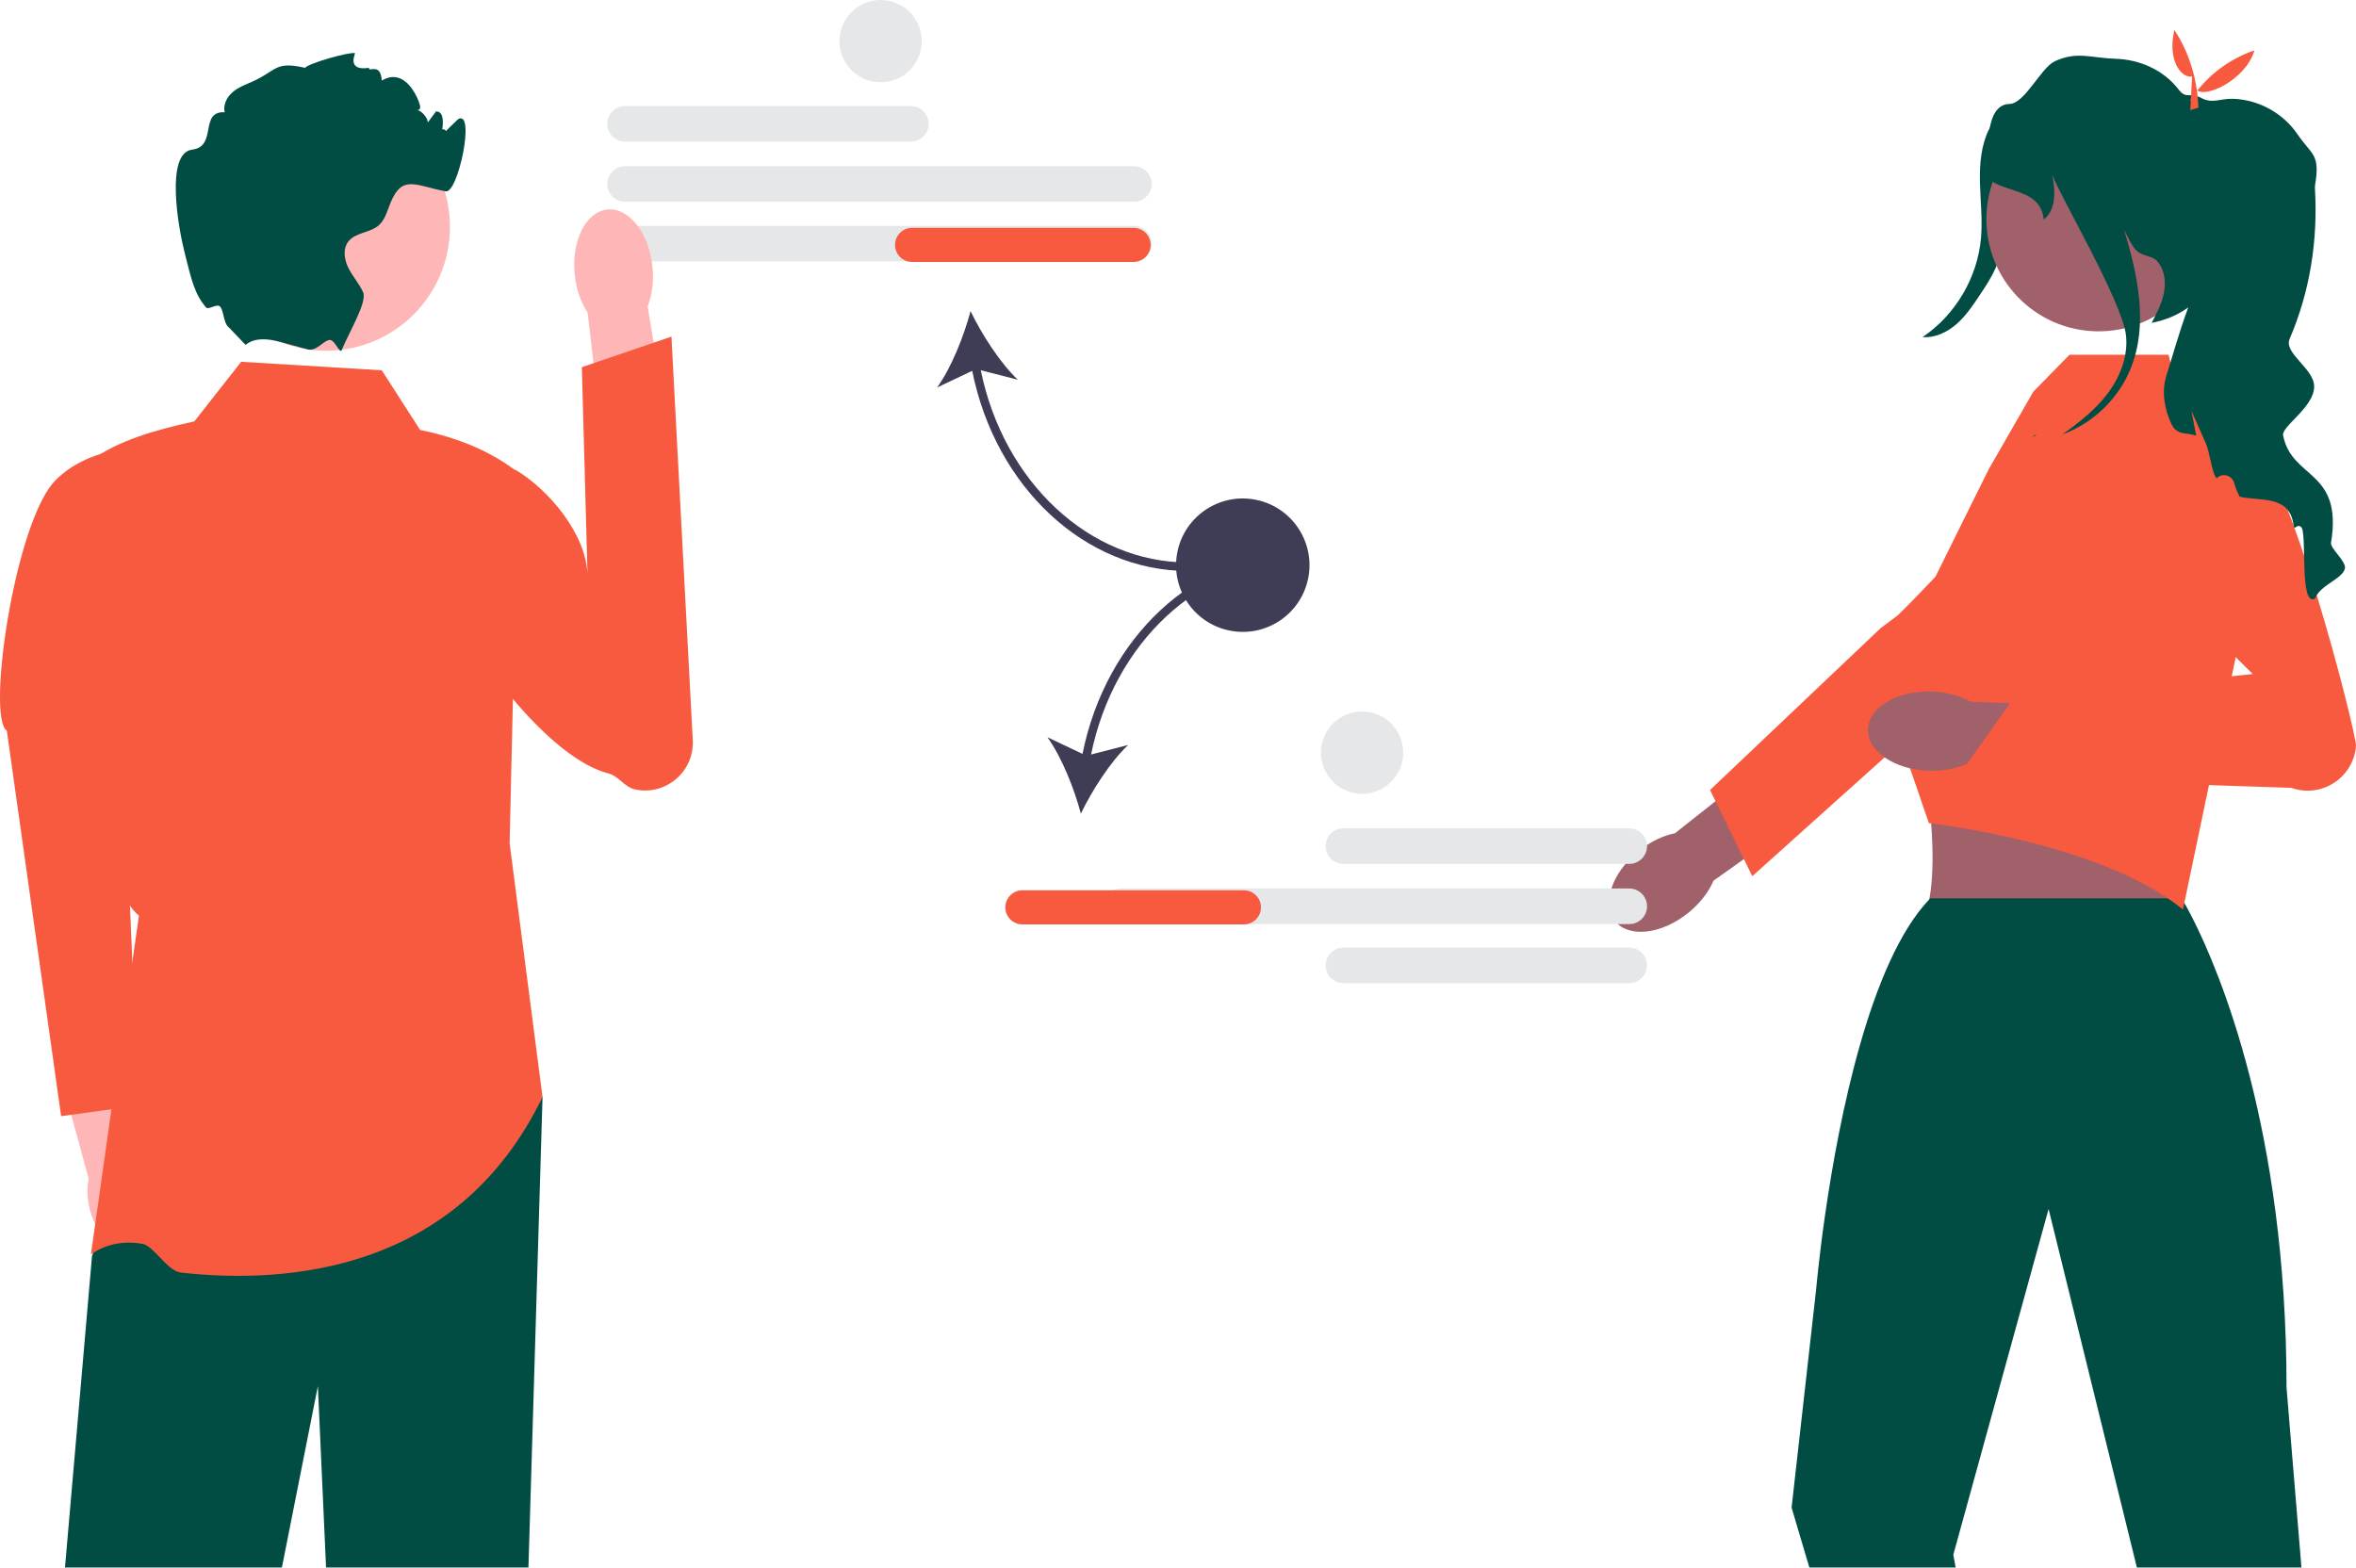
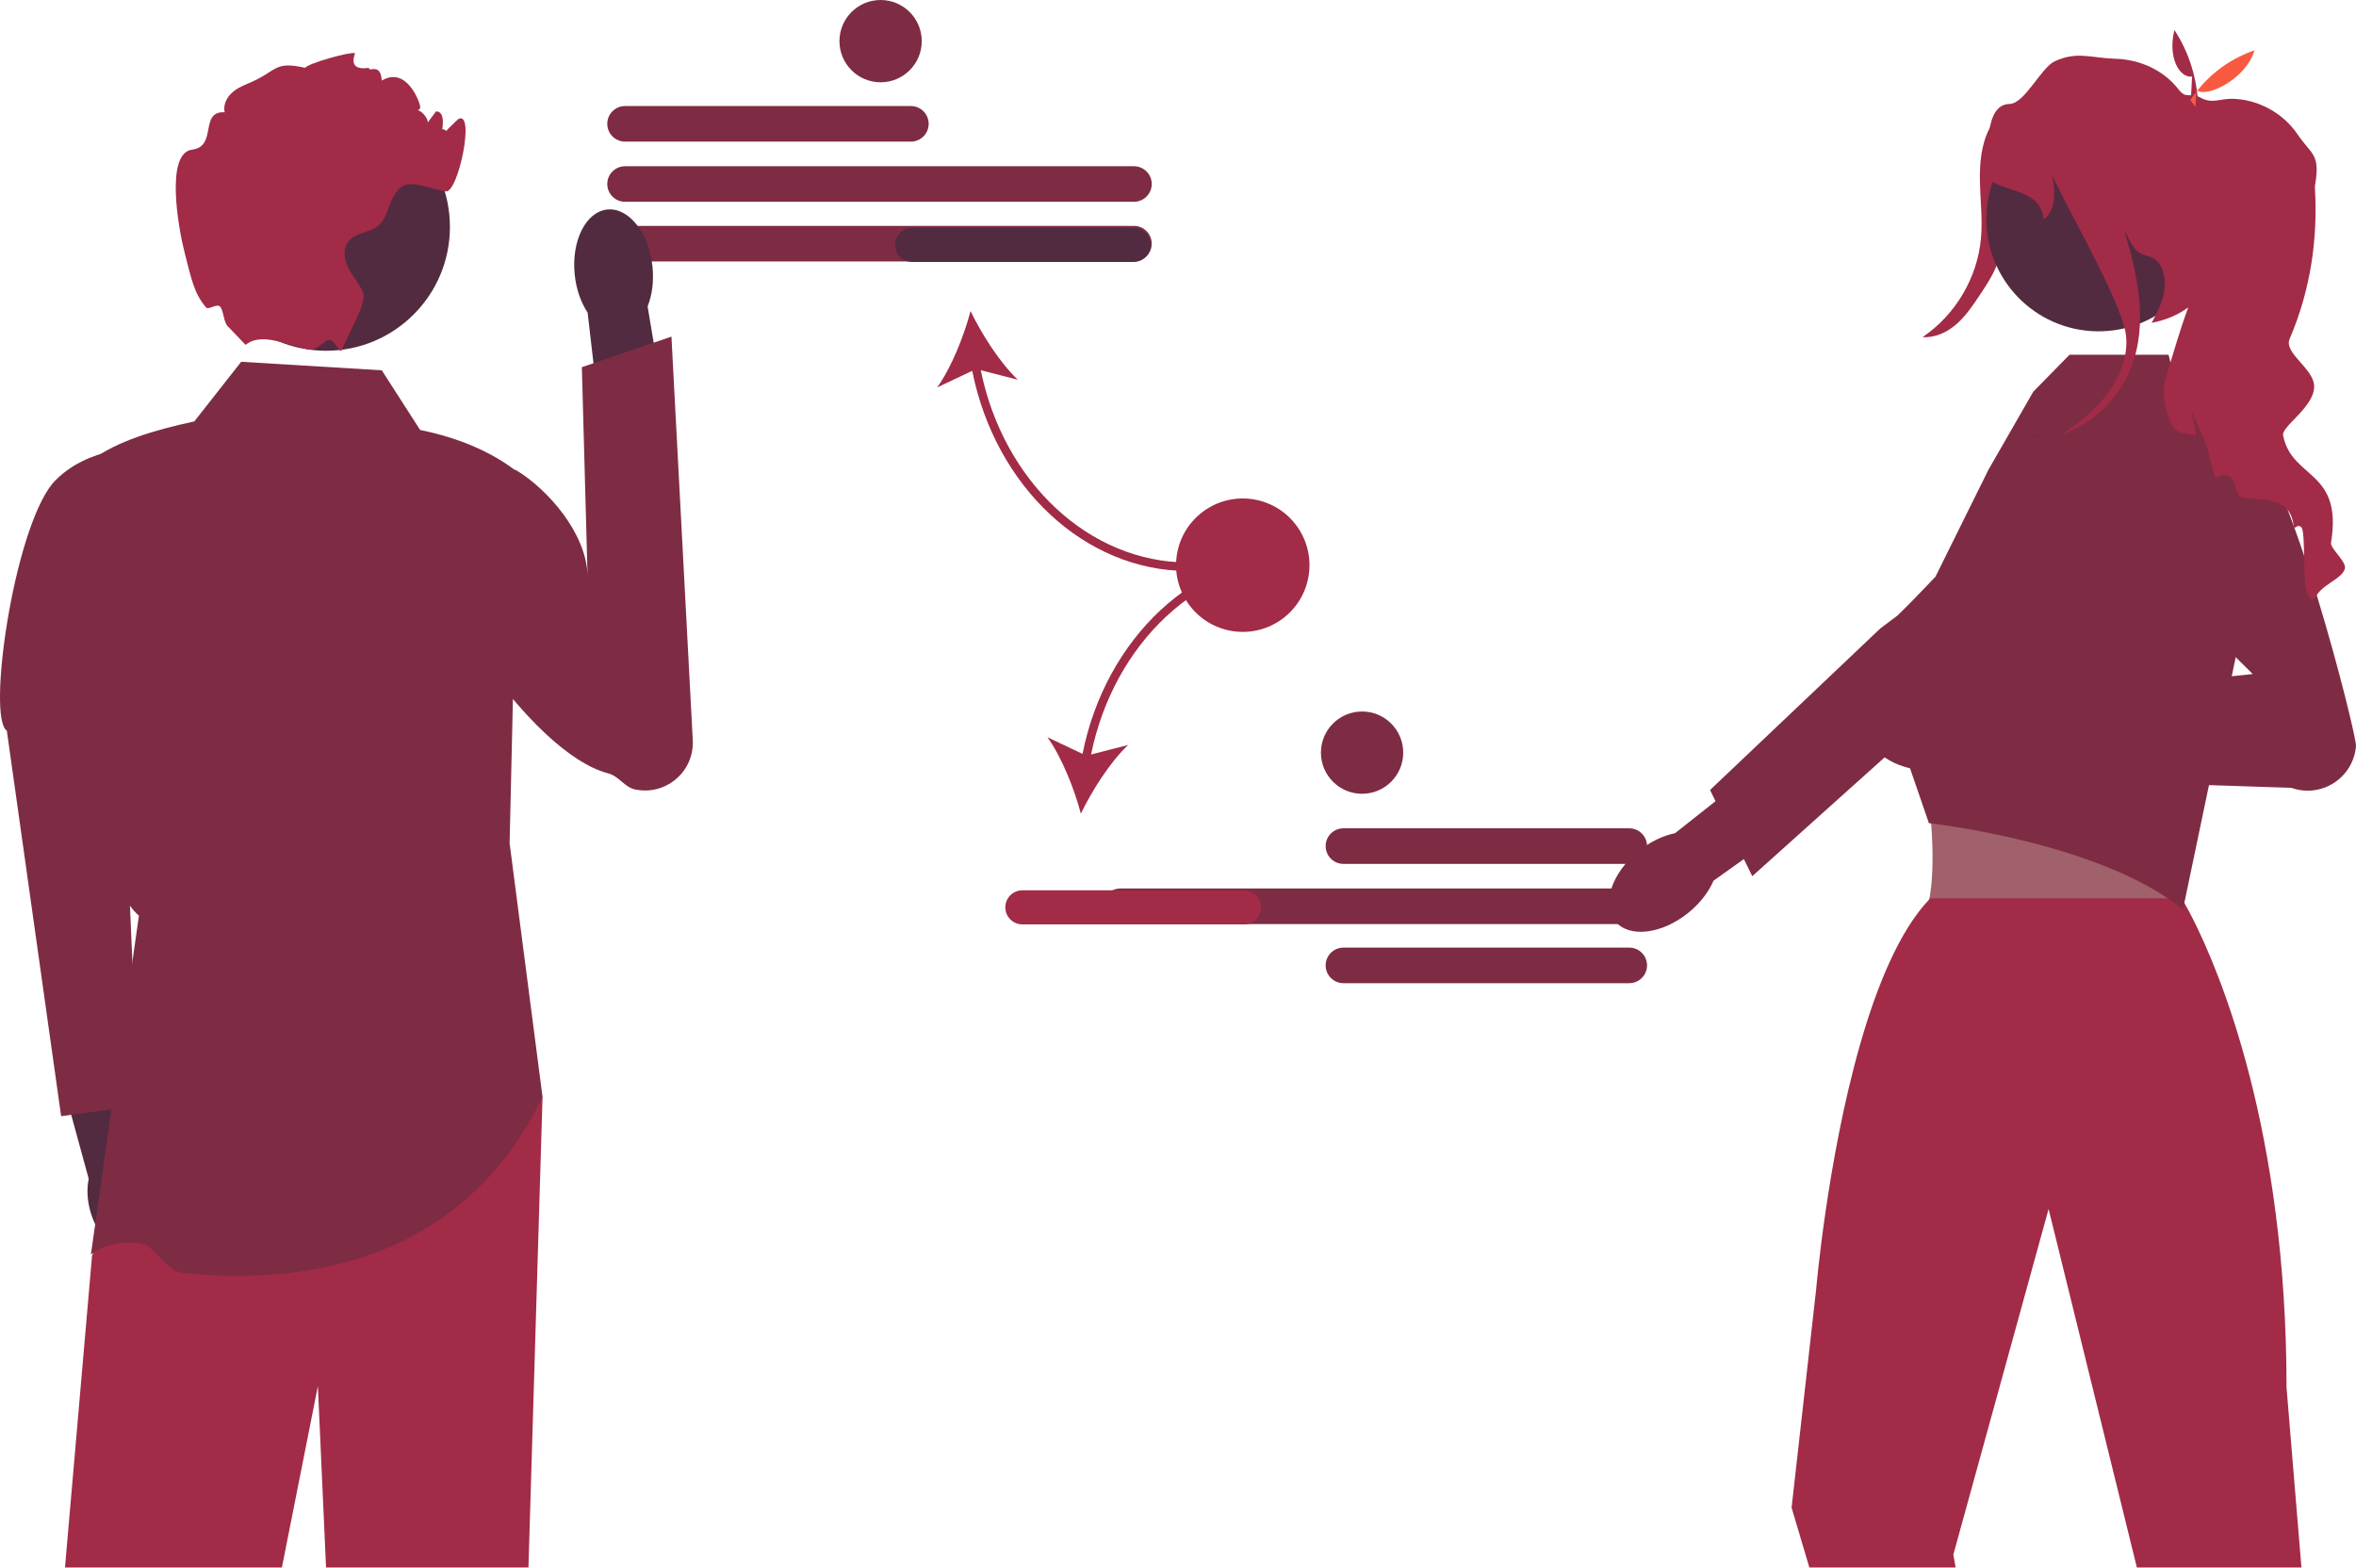
- <svg xmlns="http://www.w3.org/2000/svg" width="552.941" height="367.92" viewBox="0 0 552.941 367.92">
-   <path d="M213.78,33.239h-67.085c-2.301,0-4.174-1.872-4.174-4.174s1.873-4.174,4.174-4.174h67.085c2.301,0,4.174,1.872,4.174,4.174s-1.873,4.174-4.174,4.174Z" fill="#e6e7e8" />
-   <path d="M266.133,47.366h-119.438c-2.301,0-4.174-1.872-4.174-4.174s1.873-4.174,4.174-4.174h119.438c2.301,0,4.174,1.872,4.174,4.174s-1.873,4.174-4.174,4.174h0Z" fill="#e6e7e8" />
-   <path d="M266.133,61.366h-119.438c-2.301,0-4.174-1.872-4.174-4.174s1.873-4.174,4.174-4.174h119.438c2.301,0,4.174,1.872,4.174,4.174s-1.873,4.174-4.174,4.174h0Z" fill="#e6e7e8" />
-   <path d="M278.785,134.019v-2c-23.085,0-43.245-18.858-48.604-45.126l8.698,2.238c-4.207-3.986-8.457-10.659-11.094-16.112-1.557,5.854-4.466,13.212-7.841,17.922l8.23-3.899c5.472,27.328,26.498,46.976,50.611,46.976Z" fill="#3f3d56" />
-   <path d="M270.053,57.48c0,2.206-1.794,4-4,4h-52c-2.206,0-4-1.794-4-4s1.794-4,4-4h52c2.206,0,4,1.794,4,4Z" fill="#f85a40" />
-   <g>
-     <g>
-       <path d="M35.904,280.297c-.792-2.756-2.147-5.108-3.761-6.785l-5.864-26.73-12.781,3.131,7.324,26.778c-.482,2.266-.385,4.97,.406,7.727,1.808,6.297,6.56,10.479,10.612,9.341,4.053-1.138,5.872-7.165,4.063-13.462h-0Z" fill="#ffb6b6" />
-       <path d="M34.136,104.956s-13.805-.476-21.805,8.524C3.165,124.676-3.1,168.547,1.603,171.501l12.743,90.485,18.171-2.497-4.663-108.569,6.282-45.964v0Z" fill="#f85a40" />
+ <svg xmlns="http://www.w3.org/2000/svg" width="552.941" height="367.92" viewBox="0 0 552.941 367.92" version="1.1" id="svg30">
+   <defs id="defs30" />
+   <path d="M213.78,33.239h-67.085c-2.301,0-4.174-1.872-4.174-4.174s1.873-4.174,4.174-4.174h67.085c2.301,0,4.174,1.872,4.174,4.174s-1.873,4.174-4.174,4.174Z" fill="#e6e7e8" id="path1" style="fill:#7e2c43;fill-opacity:1" />
+   <path d="M266.133,47.366h-119.438c-2.301,0-4.174-1.872-4.174-4.174s1.873-4.174,4.174-4.174h119.438c2.301,0,4.174,1.872,4.174,4.174s-1.873,4.174-4.174,4.174h0Z" fill="#e6e7e8" id="path2" style="fill:#7e2c43;fill-opacity:1" />
+   <path d="M266.133,61.366h-119.438c-2.301,0-4.174-1.872-4.174-4.174s1.873-4.174,4.174-4.174h119.438c2.301,0,4.174,1.872,4.174,4.174s-1.873,4.174-4.174,4.174h0Z" fill="#e6e7e8" id="path3" style="fill:#7e2c43;fill-opacity:1" />
+   <path d="M278.785,134.019v-2c-23.085,0-43.245-18.858-48.604-45.126l8.698,2.238c-4.207-3.986-8.457-10.659-11.094-16.112-1.557,5.854-4.466,13.212-7.841,17.922l8.23-3.899c5.472,27.328,26.498,46.976,50.611,46.976Z" fill="#3f3d56" id="path4" style="fill:#a22b47;fill-opacity:1" />
+   <path d="M270.053,57.48c0,2.206-1.794,4-4,4h-52c-2.206,0-4-1.794-4-4s1.794-4,4-4h52c2.206,0,4,1.794,4,4Z" fill="#f85a40" id="path5" style="fill:#522b40;fill-opacity:1" />
+   <g id="g12">
+     <g id="g7">
+       <path d="M35.904,280.297c-.792-2.756-2.147-5.108-3.761-6.785l-5.864-26.73-12.781,3.131,7.324,26.778c-.482,2.266-.385,4.97,.406,7.727,1.808,6.297,6.56,10.479,10.612,9.341,4.053-1.138,5.872-7.165,4.063-13.462h-0Z" fill="#ffb6b6" id="path6" style="fill:#522b40;fill-opacity:1" />
+       <path d="M34.136,104.956s-13.805-.476-21.805,8.524C3.165,124.676-3.1,168.547,1.603,171.501l12.743,90.485,18.171-2.497-4.663-108.569,6.282-45.964v0Z" fill="#f85a40" id="path7" style="fill:#7e2c43;fill-opacity:1" />
    </g>
-     <polygon points="127.331 257.48 124.023 367.917 76.523 367.917 74.603 325.347 66.163 367.917 15.253 367.917 21.603 294.737 28.163 279.347 32.603 268.917 127.331 257.48" fill="#014d44" />
-     <path d="M89.603,86.917l-33-2-11,14c-9.5,2.034-18.081,4.66-24,9,1.416,41.926-1.695,96.442,11,107l-11.273,79.563s4.546-3.895,12.14-2.52c2.623,.475,5.79,6.385,9.014,6.743,24.77,2.752,64.937-.078,84.846-41.223l-7.727-59.563,2-87c-6.252-4.942-14.026-8.154-23-10l-9-14v-0Z" fill="#f85a40" />
-     <g>
-       <path d="M153.134,62.578c.358,3.467-.097,6.727-1.144,9.341l5.497,32.812-15.69,2.159-3.887-33.517c-1.559-2.345-2.671-5.444-3.029-8.911-.818-7.92,2.605-14.763,7.645-15.283s9.789,5.478,10.607,13.398v0h-0Z" fill="#ffb6b6" />
-       <path d="M100.971,113.424c-1.643,2.424-1.185,5.148-1.577,8.422-1.665,13.896,24.964,54.96,43.39,59.688,2.418,.62,3.795,3.229,6.236,3.753h0c7.23,1.554,13.961-4.184,13.57-11.569l-5.005-94.708-21.027,7.172,1.346,49.171c-.134-10.187-9.488-20.559-16.573-24.873,0,0-14.351-5.922-20.36,2.944Z" fill="#f85a40" />
+     <polygon points="127.331 257.48 124.023 367.917 76.523 367.917 74.603 325.347 66.163 367.917 15.253 367.917 21.603 294.737 28.163 279.347 32.603 268.917 127.331 257.48" fill="#014d44" id="polygon7" style="fill:#a22b47;fill-opacity:1" />
+     <path d="M89.603,86.917l-33-2-11,14c-9.5,2.034-18.081,4.66-24,9,1.416,41.926-1.695,96.442,11,107l-11.273,79.563s4.546-3.895,12.14-2.52c2.623,.475,5.79,6.385,9.014,6.743,24.77,2.752,64.937-.078,84.846-41.223l-7.727-59.563,2-87c-6.252-4.942-14.026-8.154-23-10l-9-14v-0Z" fill="#f85a40" id="path8" style="fill:#7e2c43;fill-opacity:1" />
+     <g id="g10">
+       <path d="M153.134,62.578c.358,3.467-.097,6.727-1.144,9.341l5.497,32.812-15.69,2.159-3.887-33.517c-1.559-2.345-2.671-5.444-3.029-8.911-.818-7.92,2.605-14.763,7.645-15.283s9.789,5.478,10.607,13.398v0h-0Z" fill="#ffb6b6" id="path9" style="fill:#522b40;fill-opacity:1" />
+       <path d="M100.971,113.424c-1.643,2.424-1.185,5.148-1.577,8.422-1.665,13.896,24.964,54.96,43.39,59.688,2.418,.62,3.795,3.229,6.236,3.753h0c7.23,1.554,13.961-4.184,13.57-11.569l-5.005-94.708-21.027,7.172,1.346,49.171c-.134-10.187-9.488-20.559-16.573-24.873,0,0-14.351-5.922-20.36,2.944Z" fill="#f85a40" id="path10" style="fill:#7e2c43;fill-opacity:1" />
    </g>
-     <g>
-       <circle cx="76.528" cy="53.262" r="29.068" fill="#ffb6b6" />
-       <path d="M103.603,31.917c-.25,.06,3.826-3.913,4-4,4-2-.11,17.55-3,17-7.11-1.35-10.18-4.03-12.94,2.66-.77,1.86-1.25,3.96-2.75,5.29-2.06,1.81-5.48,1.66-7.16,3.82-1.35,1.74-.96,4.3,.04,6.26,1,1.97,2.52,3.64,3.43,5.65,1.02,2.26-3.33,9.45-4.99,13.49v.01l-.01,.024c-.441,1.06-1.489-1.993-2.596-2.298-1.324-.365-3.275,2.762-5.384,2.194-.01,0-.02-.01-.03-.01-2.01-.56-4.25-1.16-6.47-1.76h-.01c-6.25-1.7-7.83,.74-8.13,.67l-3.88-4.06c-1.332-.97-1.181-4.099-2.12-4.94-.768-.687-2.682,.901-3.246,.24-2.766-3.24-3.403-6.481-5.034-12.88-1.49-5.85-4.58-23.36,1.77-24.15,5.99-.75,1.61-9.09,7.64-8.78-.36-1.52,.31-3.15,1.4-4.27,1.08-1.13,2.52-1.83,3.97-2.43,7.15-2.92,5.96-5.43,13.5-3.73,.75-1.05,10.367-3.787,11.727-3.437,.1,.02-2.097,4.287,3.273,3.437-.2,1.23,2.727-1.437,3,3,5.727-3.437,8.81,4.79,9,6,.25,1.51-2.03,.74-.51,.97,.9,.14,2.44,1.97,2.29,2.88,.65-.88,1.3-1.75,1.96-2.63,.12,.01,.23,.03,.35,.05,3.04,.58-.445,10.518-.32,7.42,.23-5.69,4.26-2.36,1.23-1.69h0Z" fill="#014d44" />
+     <g id="g11">
+       <circle cx="76.528" cy="53.262" r="29.068" fill="#ffb6b6" id="circle10" style="fill:#522b40;fill-opacity:1" />
+       <path d="M103.603,31.917c-.25,.06,3.826-3.913,4-4,4-2-.11,17.55-3,17-7.11-1.35-10.18-4.03-12.94,2.66-.77,1.86-1.25,3.96-2.75,5.29-2.06,1.81-5.48,1.66-7.16,3.82-1.35,1.74-.96,4.3,.04,6.26,1,1.97,2.52,3.64,3.43,5.65,1.02,2.26-3.33,9.45-4.99,13.49v.01l-.01,.024c-.441,1.06-1.489-1.993-2.596-2.298-1.324-.365-3.275,2.762-5.384,2.194-.01,0-.02-.01-.03-.01-2.01-.56-4.25-1.16-6.47-1.76h-.01c-6.25-1.7-7.83,.74-8.13,.67l-3.88-4.06c-1.332-.97-1.181-4.099-2.12-4.94-.768-.687-2.682,.901-3.246,.24-2.766-3.24-3.403-6.481-5.034-12.88-1.49-5.85-4.58-23.36,1.77-24.15,5.99-.75,1.61-9.09,7.64-8.78-.36-1.52,.31-3.15,1.4-4.27,1.08-1.13,2.52-1.83,3.97-2.43,7.15-2.92,5.96-5.43,13.5-3.73,.75-1.05,10.367-3.787,11.727-3.437,.1,.02-2.097,4.287,3.273,3.437-.2,1.23,2.727-1.437,3,3,5.727-3.437,8.81,4.79,9,6,.25,1.51-2.03,.74-.51,.97,.9,.14,2.44,1.97,2.29,2.88,.65-.88,1.3-1.75,1.96-2.63,.12,.01,.23,.03,.35,.05,3.04,.58-.445,10.518-.32,7.42,.23-5.69,4.26-2.36,1.23-1.69h0Z" fill="#014d44" id="path11" style="fill:#a22b47;fill-opacity:1" />
    </g>
  </g>
-   <path d="M474.37,25.958c-1.074,8.827-2.248,17.643-3.52,26.443-.517,3.575-1.063,7.194-2.502,10.508-.982,2.261-2.357,4.327-3.724,6.378-1.616,2.424-3.258,4.879-5.453,6.795s-5.045,3.262-7.949,3.036c7.706-5.188,12.886-13.962,13.704-23.215,.385-4.35-.143-8.722-.244-13.088-.101-4.366,.264-8.883,2.278-12.758s5.993-6.976,10.358-6.866l-2.948,2.766h0Z" fill="#014d44" />
-   <g>
-     <path d="M396.268,214.231h0c-6.271,5.086-13.977,5.974-17.214,1.983s-.777-11.348,5.494-16.434c2.745-2.226,5.765-3.648,8.565-4.208l26.84-21.217,9.688,12.807-27.488,19.556c-1.126,2.624-3.141,5.285-5.886,7.512h-0l0,0Z" fill="#a0616a" />
-     <path d="M401.338,185.428l39.993-37.948,4-3s22.958-22.366,28.902-22.879c2.518-.216,5.036,.411,7.157,1.789,3.427,2.222,5.202,5.88,5.202,9.566,0,3.081-1.241,6.176-3.78,8.455l-36.614,32.869-15.576,13.982-19.371,17.394-1.97-4.011-6.659-13.592-1.284-2.626v0l0-0Z" fill="#f85a40" />
+   <path d="M474.37,25.958c-1.074,8.827-2.248,17.643-3.52,26.443-.517,3.575-1.063,7.194-2.502,10.508-.982,2.261-2.357,4.327-3.724,6.378-1.616,2.424-3.258,4.879-5.453,6.795s-5.045,3.262-7.949,3.036c7.706-5.188,12.886-13.962,13.704-23.215,.385-4.35-.143-8.722-.244-13.088-.101-4.366,.264-8.883,2.278-12.758s5.993-6.976,10.358-6.866l-2.948,2.766h0Z" fill="#014d44" id="path12" style="fill:#a22b47;fill-opacity:1" />
+   <g id="g14" style="fill:#7e2c43;fill-opacity:1">
+     <path d="M396.268,214.231h0c-6.271,5.086-13.977,5.974-17.214,1.983s-.777-11.348,5.494-16.434c2.745-2.226,5.765-3.648,8.565-4.208l26.84-21.217,9.688,12.807-27.488,19.556c-1.126,2.624-3.141,5.285-5.886,7.512h-0l0,0Z" fill="#a0616a" id="path13" style="fill:#7e2c43;fill-opacity:1" />
+     <path d="M401.338,185.428l39.993-37.948,4-3s22.958-22.366,28.902-22.879c2.518-.216,5.036,.411,7.157,1.789,3.427,2.222,5.202,5.88,5.202,9.566,0,3.081-1.241,6.176-3.78,8.455l-36.614,32.869-15.576,13.982-19.371,17.394-1.97-4.011-6.659-13.592-1.284-2.626v0l0-0Z" fill="#f85a40" id="path14" style="fill:#7e2c43;fill-opacity:1" />
  </g>
-   <path d="M486.853,159.746l-40.043,12.265c6.704,1.889,9.511,42.74,3.272,44.008,0,0,66.365,4.72,62.743,0-4.414-5.754,1.506-43.992,4.329-44.008l-30.301-12.265Z" fill="#a0616a" />
-   <path d="M540.136,367.92l-3.5-42.24c0-15.11-.98-28.76-2.55-40.93-6.29-48.85-22.06-73.89-22.06-73.89h-59c-.08,.09-.16,.16-.24,.25l-.01,.01c-13.92,14.63-21.16,51.42-24.38,73.63-1.53,10.57-2.15,17.84-2.15,17.84l-5.77,51.28,4.17,14.05h34.33l-.54-3.01,22.09-80.16,.27-.98,.24,.98,20.48,83.17h38.62v-0Z" fill="#014d44" />
-   <path d="M454.235,135.379l12.467-25.167,10.505-18.284,8.495-8.657h23.249l2.164,8.657,12.986,7.214,4.593,36.073-16.365,78.265c-19.479-15.872-59.628-20.268-59.628-20.268l-6.505-18.931-4.3-22.805-.519-2.727,12.857-13.37h0v0Z" fill="#f85a40" />
-   <g>
-     <path d="M452.74,180.905h0c-8.07-.229-14.495-4.578-14.349-9.714,.146-5.136,6.806-9.113,14.877-8.884,3.533,.1,6.75,.99,9.239,2.39l34.185,1.399-.998,16.028-33.593-3.081c-2.564,1.256-5.827,1.962-9.359,1.862h-0l-0,0Z" fill="#a0616a" />
-     <path d="M496.457,126.198l32.246,32.014-56.168,5.752-13.053,18.36,78.288,2.596c7.064,2.515,14.587-2.366,15.169-9.842v-0c.196-2.524-15.887-66.572-25.624-72.518-11.412-6.969-30.858,23.638-30.858,23.638l6.369-10.603-6.369,10.603Z" fill="#f85a40" />
+   <path d="M486.853,159.746l-40.043,12.265c6.704,1.889,9.511,42.74,3.272,44.008,0,0,66.365,4.72,62.743,0-4.414-5.754,1.506-43.992,4.329-44.008l-30.301-12.265Z" fill="#a0616a" id="path15" />
+   <path d="M540.136,367.92l-3.5-42.24c0-15.11-.98-28.76-2.55-40.93-6.29-48.85-22.06-73.89-22.06-73.89h-59c-.08,.09-.16,.16-.24,.25l-.01,.01c-13.92,14.63-21.16,51.42-24.38,73.63-1.53,10.57-2.15,17.84-2.15,17.84l-5.77,51.28,4.17,14.05h34.33l-.54-3.01,22.09-80.16,.27-.98,.24,.98,20.48,83.17h38.62v-0Z" fill="#014d44" id="path16" style="fill:#a22b47;fill-opacity:1" />
+   <path d="M454.235,135.379l12.467-25.167,10.505-18.284,8.495-8.657h23.249l2.164,8.657,12.986,7.214,4.593,36.073-16.365,78.265c-19.479-15.872-59.628-20.268-59.628-20.268l-6.505-18.931-4.3-22.805-.519-2.727,12.857-13.37h0v0Z" fill="#f85a40" id="path17" style="fill:#7e2c43;fill-opacity:1" />
+   <g id="g19" style="fill:#7e2c43;fill-opacity:1">
+     <path d="M452.74,180.905h0c-8.07-.229-14.495-4.578-14.349-9.714,.146-5.136,6.806-9.113,14.877-8.884,3.533,.1,6.75,.99,9.239,2.39l34.185,1.399-.998,16.028-33.593-3.081c-2.564,1.256-5.827,1.962-9.359,1.862h-0l-0,0Z" fill="#a0616a" id="path18" style="fill:#7e2c43;fill-opacity:1" />
+     <path d="M496.457,126.198l32.246,32.014-56.168,5.752-13.053,18.36,78.288,2.596c7.064,2.515,14.587-2.366,15.169-9.842v-0c.196-2.524-15.887-66.572-25.624-72.518-11.412-6.969-30.858,23.638-30.858,23.638l6.369-10.603-6.369,10.603Z" fill="#f85a40" id="path19" style="fill:#7e2c43;fill-opacity:1" />
  </g>
-   <circle cx="492.526" cy="51.433" r="26.333" transform="translate(433.1594 543.0663) rotate(-89.07621)" fill="#a0616a" />
-   <path d="M550.331,133.48c-.66,2.5-5.8,3.79-7,7-3.82,2.18-1.75-15.63-3.29-16.8-1.19-.89-1.51,1.26-1.78-.59-1.02-6.94-7.69-5.39-12.63-6.51-.56-1.09-.99-2.15-1.27-3.18-.5-1.86-2.78-2.51-4.13-1.14-.61-.54-1.05-2.45-1.48-4.36-.31-1.39-.62-2.78-.98-3.66l-3.44-7.76,1.11,5.78c-2.25-.81-4.52,.03-5.83-2.75-1.68-3.57-2.35-7.75-1.13-11.5,1.11-3.4,2.98-10.21,5.09-15.85-2.39,1.73-5.26,2.99-8.59,3.62,1.18-2.24,2.38-4.52,2.88-7.01,.49-2.49,.19-5.26-1.39-7.24-1.3-1.63-3.22-1.22-4.84-2.53-1.26-1.02-2.35-3.63-3.11-5.06,3.24,10.77,5.69,22.21,1.57,32.49-2.85,7.12-8.85,12.91-16.05,15.54,3.83-2.74,7.57-5.66,10.44-9.38,3.07-3.99,5.07-9.03,4.46-14.03-.96-7.85-15.52-32.68-17.31-37.56,.98,4.77,.6,8.49-1.98,10.54-.67-6.92-8.21-6.29-12.32-9.06,0,0-3.18-17.97,4.28-18.08,3.6-.05,7.37-8.51,10.64-10.02,5.22-2.41,8.42-.77,14.21-.59,5.78,.17,11.33,2.66,14.86,7.23,1.85,2.39,2.53,.49,5.31,1.98,2.64,1.41,4.42,.1,7.41,.19,5.99,.16,11.8,3.36,15.16,8.31,3.36,4.96,5.43,4.5,4.1,12.17-.02,.09-.02,.27,0,.54,.73,12.08-1.14,24.19-5.93,35.31-1.48,3.42,5.759,6.95,5.749,11.22-.01,4.96-7.999,9.48-7.259,11.6,2.12,10.21,14.03,7.94,11.22,25.03-.23,1.39,3.69,4.44,3.25,6.11Z" fill="#014d44" />
-   <path d="M477.378,102.211c.22-.07,.44-.15,.66-.24-.28,.2-.55,.39-.83,.59l.17-.35Z" fill="#014d44" />
-   <path d="M514.47,17.96c-2.865,.426-5.775-4.327-4.148-10.918,3.544,5.42,5.356,11.521,5.641,18.222l-1.91,.592,.417-7.896Z" fill="#f85a40" />
-   <path d="M529.106,11.808c-1.955,6.927-11.882,11.562-13.635,9.152l-.201,4.131-1.227-1.579c3.56-5.294,8.413-9.356,15.063-11.704h0Z" fill="#f85a40" />
-   <g>
-     <path d="M311.121,198.594c0-2.301,1.873-4.174,4.174-4.174h67.085c2.301,0,4.174,1.873,4.174,4.174s-1.873,4.174-4.174,4.174h-67.085c-2.301,0-4.174-1.873-4.174-4.174Z" fill="#e6e7e8" />
-     <path d="M311.121,226.594c0-2.301,1.873-4.174,4.174-4.174h67.085c2.301,0,4.174,1.873,4.174,4.174s-1.873,4.174-4.174,4.174h-67.085c-2.301,0-4.174-1.873-4.174-4.174Z" fill="#e6e7e8" />
-     <path d="M262.941,216.895c-2.301,0-4.174-1.873-4.174-4.174s1.873-4.174,4.174-4.174h119.438c2.301,0,4.174,1.873,4.174,4.174s-1.873,4.174-4.174,4.174h-119.438Z" fill="#e6e7e8" />
+   <circle cx="492.526" cy="51.433" r="26.333" transform="translate(433.1594 543.0663) rotate(-89.07621)" fill="#a0616a" id="circle19" style="fill:#522b40;fill-opacity:1" />
+   <path d="M550.331,133.48c-.66,2.5-5.8,3.79-7,7-3.82,2.18-1.75-15.63-3.29-16.8-1.19-.89-1.51,1.26-1.78-.59-1.02-6.94-7.69-5.39-12.63-6.51-.56-1.09-.99-2.15-1.27-3.18-.5-1.86-2.78-2.51-4.13-1.14-.61-.54-1.05-2.45-1.48-4.36-.31-1.39-.62-2.78-.98-3.66l-3.44-7.76,1.11,5.78c-2.25-.81-4.52,.03-5.83-2.75-1.68-3.57-2.35-7.75-1.13-11.5,1.11-3.4,2.98-10.21,5.09-15.85-2.39,1.73-5.26,2.99-8.59,3.62,1.18-2.24,2.38-4.52,2.88-7.01,.49-2.49,.19-5.26-1.39-7.24-1.3-1.63-3.22-1.22-4.84-2.53-1.26-1.02-2.35-3.63-3.11-5.06,3.24,10.77,5.69,22.21,1.57,32.49-2.85,7.12-8.85,12.91-16.05,15.54,3.83-2.74,7.57-5.66,10.44-9.38,3.07-3.99,5.07-9.03,4.46-14.03-.96-7.85-15.52-32.68-17.31-37.56,.98,4.77,.6,8.49-1.98,10.54-.67-6.92-8.21-6.29-12.32-9.06,0,0-3.18-17.97,4.28-18.08,3.6-.05,7.37-8.51,10.64-10.02,5.22-2.41,8.42-.77,14.21-.59,5.78,.17,11.33,2.66,14.86,7.23,1.85,2.39,2.53,.49,5.31,1.98,2.64,1.41,4.42,.1,7.41,.19,5.99,.16,11.8,3.36,15.16,8.31,3.36,4.96,5.43,4.5,4.1,12.17-.02,.09-.02,.27,0,.54,.73,12.08-1.14,24.19-5.93,35.31-1.48,3.42,5.759,6.95,5.749,11.22-.01,4.96-7.999,9.48-7.259,11.6,2.12,10.21,14.03,7.94,11.22,25.03-.23,1.39,3.69,4.44,3.25,6.11Z" fill="#014d44" id="path20" style="fill:#a22b47;fill-opacity:1" />
+   <path d="M477.378,102.211c.22-.07,.44-.15,.66-.24-.28,.2-.55,.39-.83,.59l.17-.35Z" fill="#014d44" id="path21" />
+   <path d="M514.47,17.96c-2.865,.426-5.775-4.327-4.148-10.918,3.544,5.42,5.356,11.521,5.641,18.222l-1.91,.592,.417-7.896Z" fill="#f85a40" id="path22" style="fill:#a22b47;fill-opacity:1" />
+   <path d="M529.106,11.808c-1.955,6.927-11.882,11.562-13.635,9.152l-.201,4.131-1.227-1.579c3.56-5.294,8.413-9.356,15.063-11.704h0Z" fill="#f85a40" id="path23" />
+   <g id="g26" style="fill:#7e2c43;fill-opacity:1">
+     <path d="M311.121,198.594c0-2.301,1.873-4.174,4.174-4.174h67.085c2.301,0,4.174,1.873,4.174,4.174s-1.873,4.174-4.174,4.174h-67.085c-2.301,0-4.174-1.873-4.174-4.174Z" fill="#e6e7e8" id="path24" style="fill:#7e2c43;fill-opacity:1" />
+     <path d="M311.121,226.594c0-2.301,1.873-4.174,4.174-4.174h67.085c2.301,0,4.174,1.873,4.174,4.174s-1.873,4.174-4.174,4.174h-67.085c-2.301,0-4.174-1.873-4.174-4.174Z" fill="#e6e7e8" id="path25" style="fill:#7e2c43;fill-opacity:1" />
+     <path d="M262.941,216.895c-2.301,0-4.174-1.873-4.174-4.174s1.873-4.174,4.174-4.174h119.438c2.301,0,4.174,1.873,4.174,4.174s-1.873,4.174-4.174,4.174h-119.438Z" fill="#e6e7e8" id="path26" style="fill:#7e2c43;fill-opacity:1" />
  </g>
-   <g>
-     <path d="M254.062,176.947l-8.23-3.899c3.376,4.711,6.284,12.068,7.841,17.922,2.637-5.453,6.887-12.126,11.094-16.112l-8.698,2.238c5.36-26.268,25.519-45.126,48.604-45.126v-2c-24.113,0-45.139,19.648-50.611,46.976Z" fill="#3f3d56" />
-     <path d="M291.941,216.971h-52c-2.206,0-4-1.794-4-4s1.794-4,4-4h52c2.206,0,4,1.794,4,4s-1.794,4-4,4Z" fill="#f85a40" />
+   <g id="g28" style="fill:#a22b47;fill-opacity:1">
+     <path d="M254.062,176.947l-8.23-3.899c3.376,4.711,6.284,12.068,7.841,17.922,2.637-5.453,6.887-12.126,11.094-16.112l-8.698,2.238c5.36-26.268,25.519-45.126,48.604-45.126v-2c-24.113,0-45.139,19.648-50.611,46.976Z" fill="#3f3d56" id="path27" style="fill:#a22b47;fill-opacity:1" />
+     <path d="M291.941,216.971h-52c-2.206,0-4-1.794-4-4s1.794-4,4-4h52c2.206,0,4,1.794,4,4s-1.794,4-4,4Z" fill="#f85a40" id="path28" style="fill:#a22b47;fill-opacity:1" />
  </g>
-   <circle cx="291.673" cy="132.657" r="15.657" transform="translate(114.008 399.3151) rotate(-80.78253)" fill="#3f3d56" />
-   <circle cx="206.673" cy="9.657" r="9.657" fill="#e6e7e8" />
-   <circle cx="319.673" cy="176.657" r="9.657" fill="#e6e7e8" />
+   <circle cx="291.673" cy="132.657" r="15.657" transform="translate(114.008 399.3151) rotate(-80.78253)" fill="#3f3d56" id="circle28" style="fill:#a22b47;fill-opacity:1" />
+   <circle cx="206.673" cy="9.657" r="9.657" fill="#e6e7e8" id="circle29" style="fill:#7e2c43;fill-opacity:1" />
+   <circle cx="319.673" cy="176.657" r="9.657" fill="#e6e7e8" id="circle30" style="fill:#7e2c43;fill-opacity:1" />
</svg>
